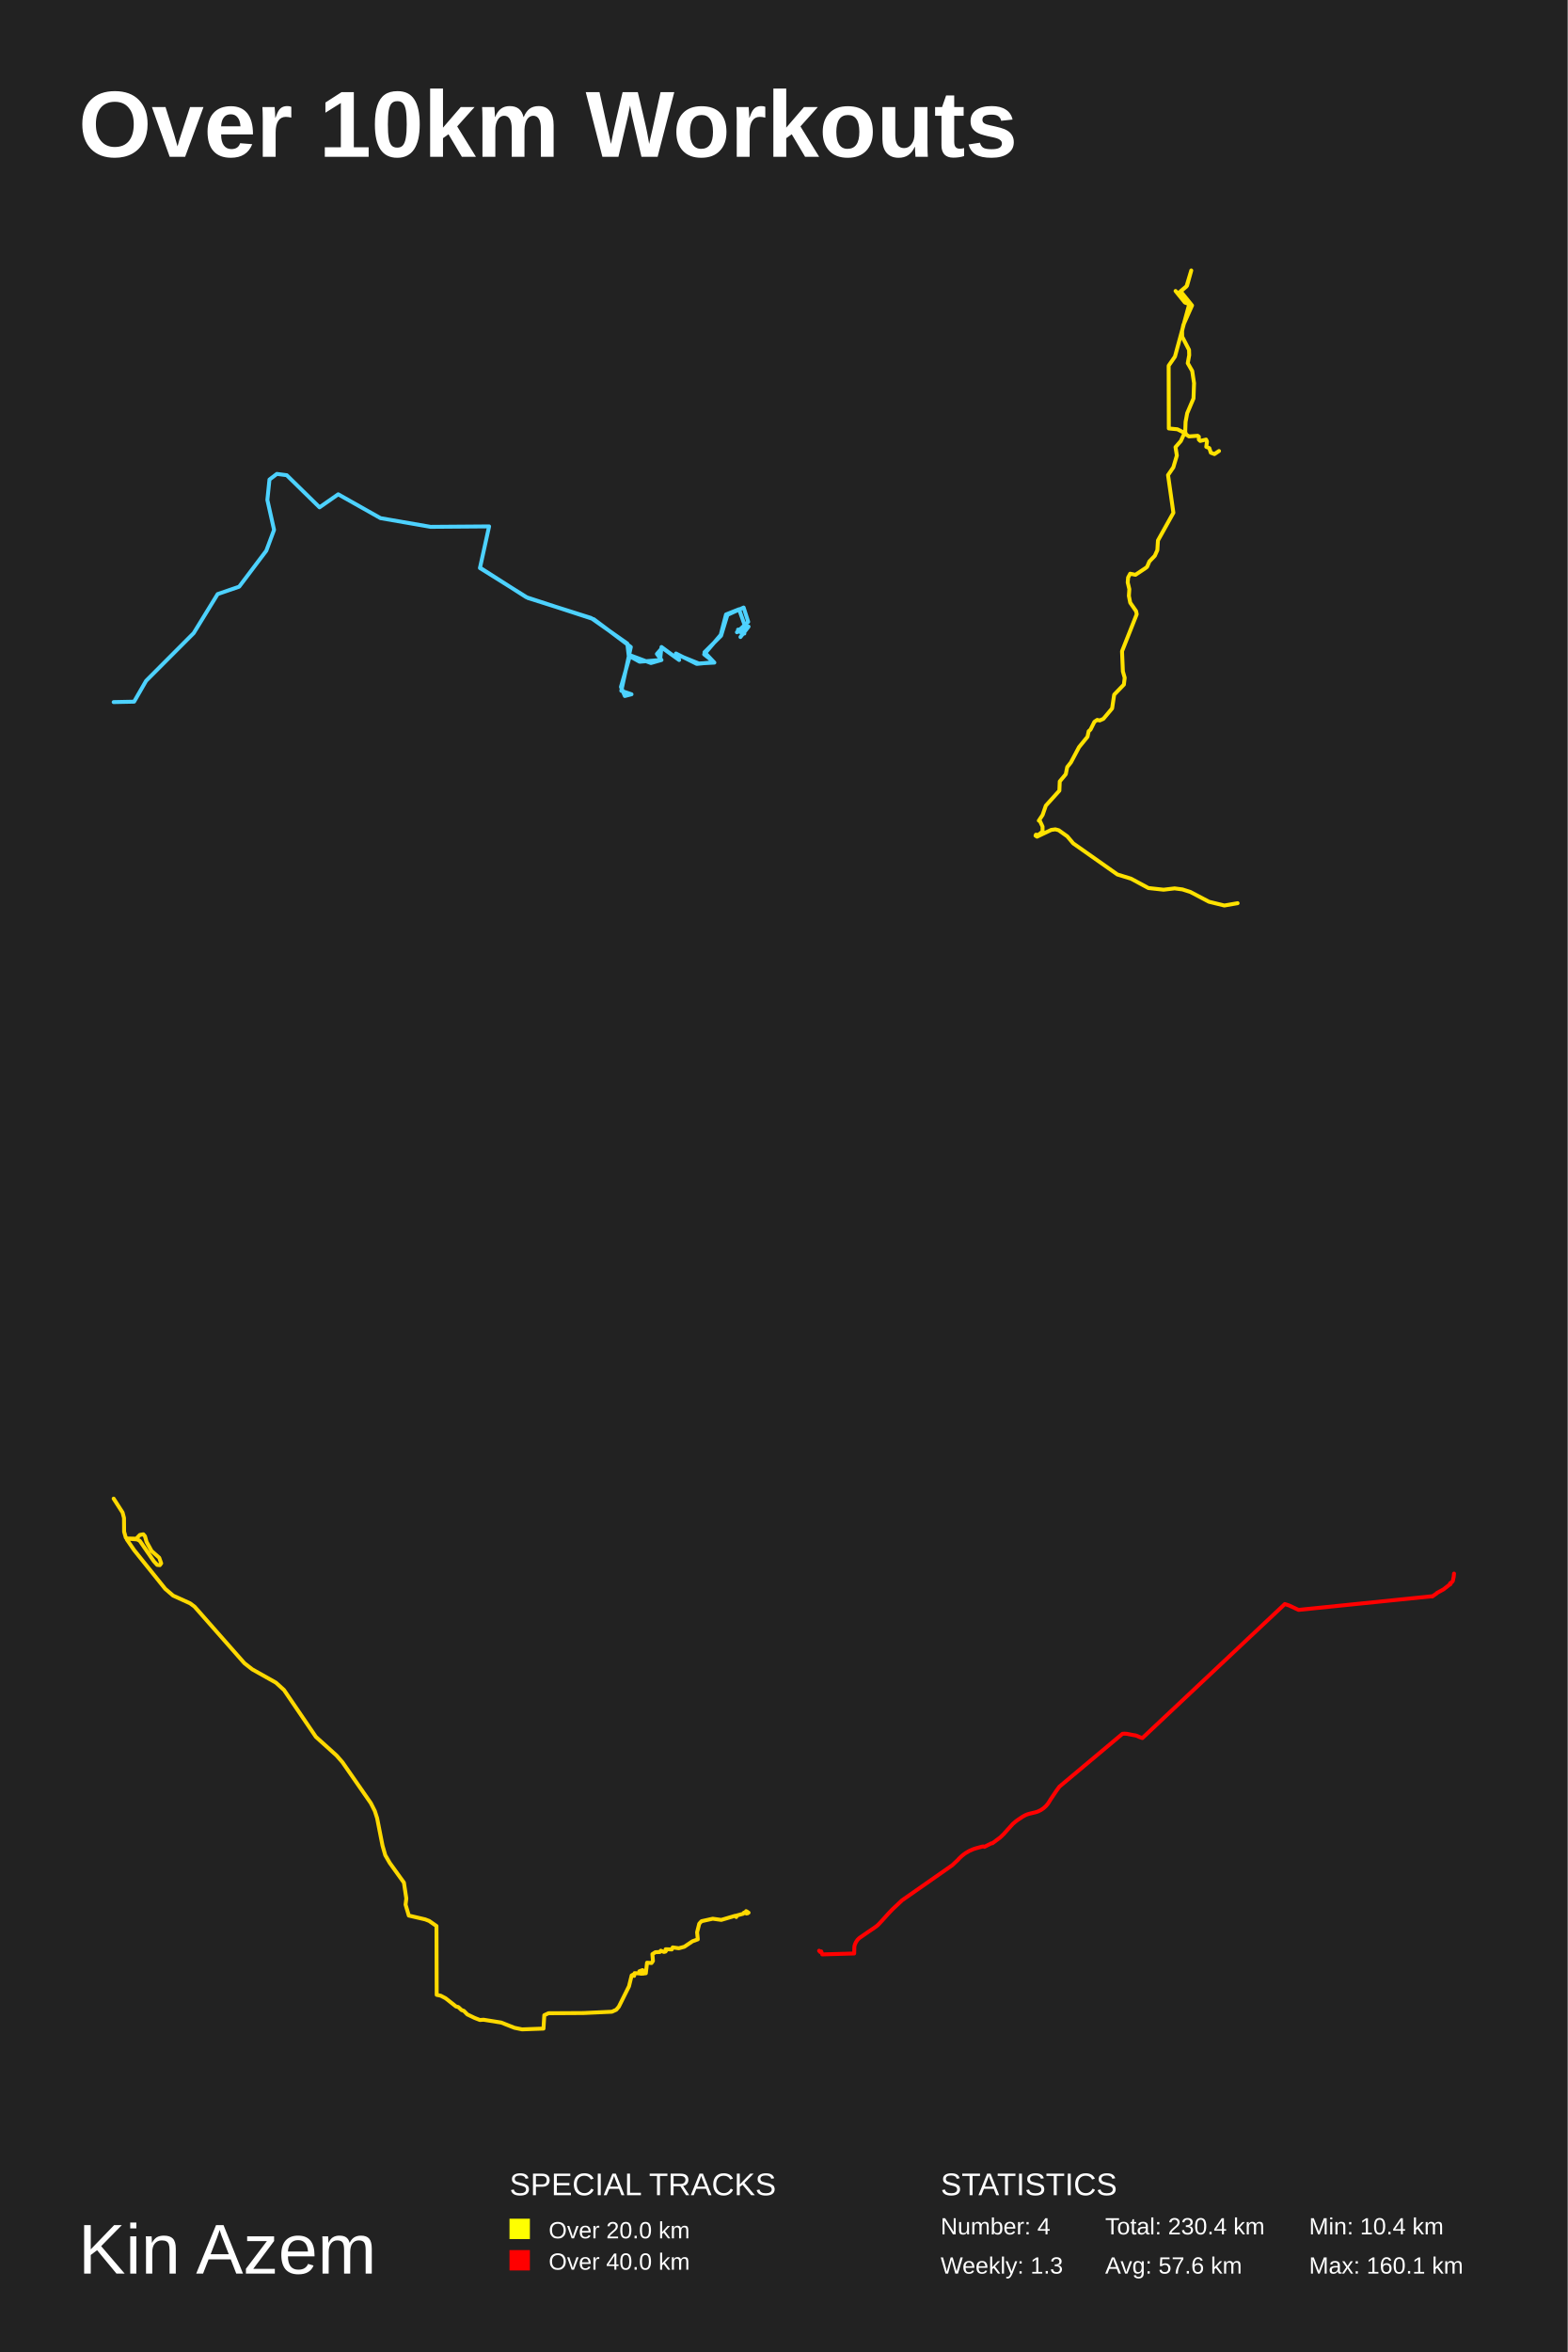
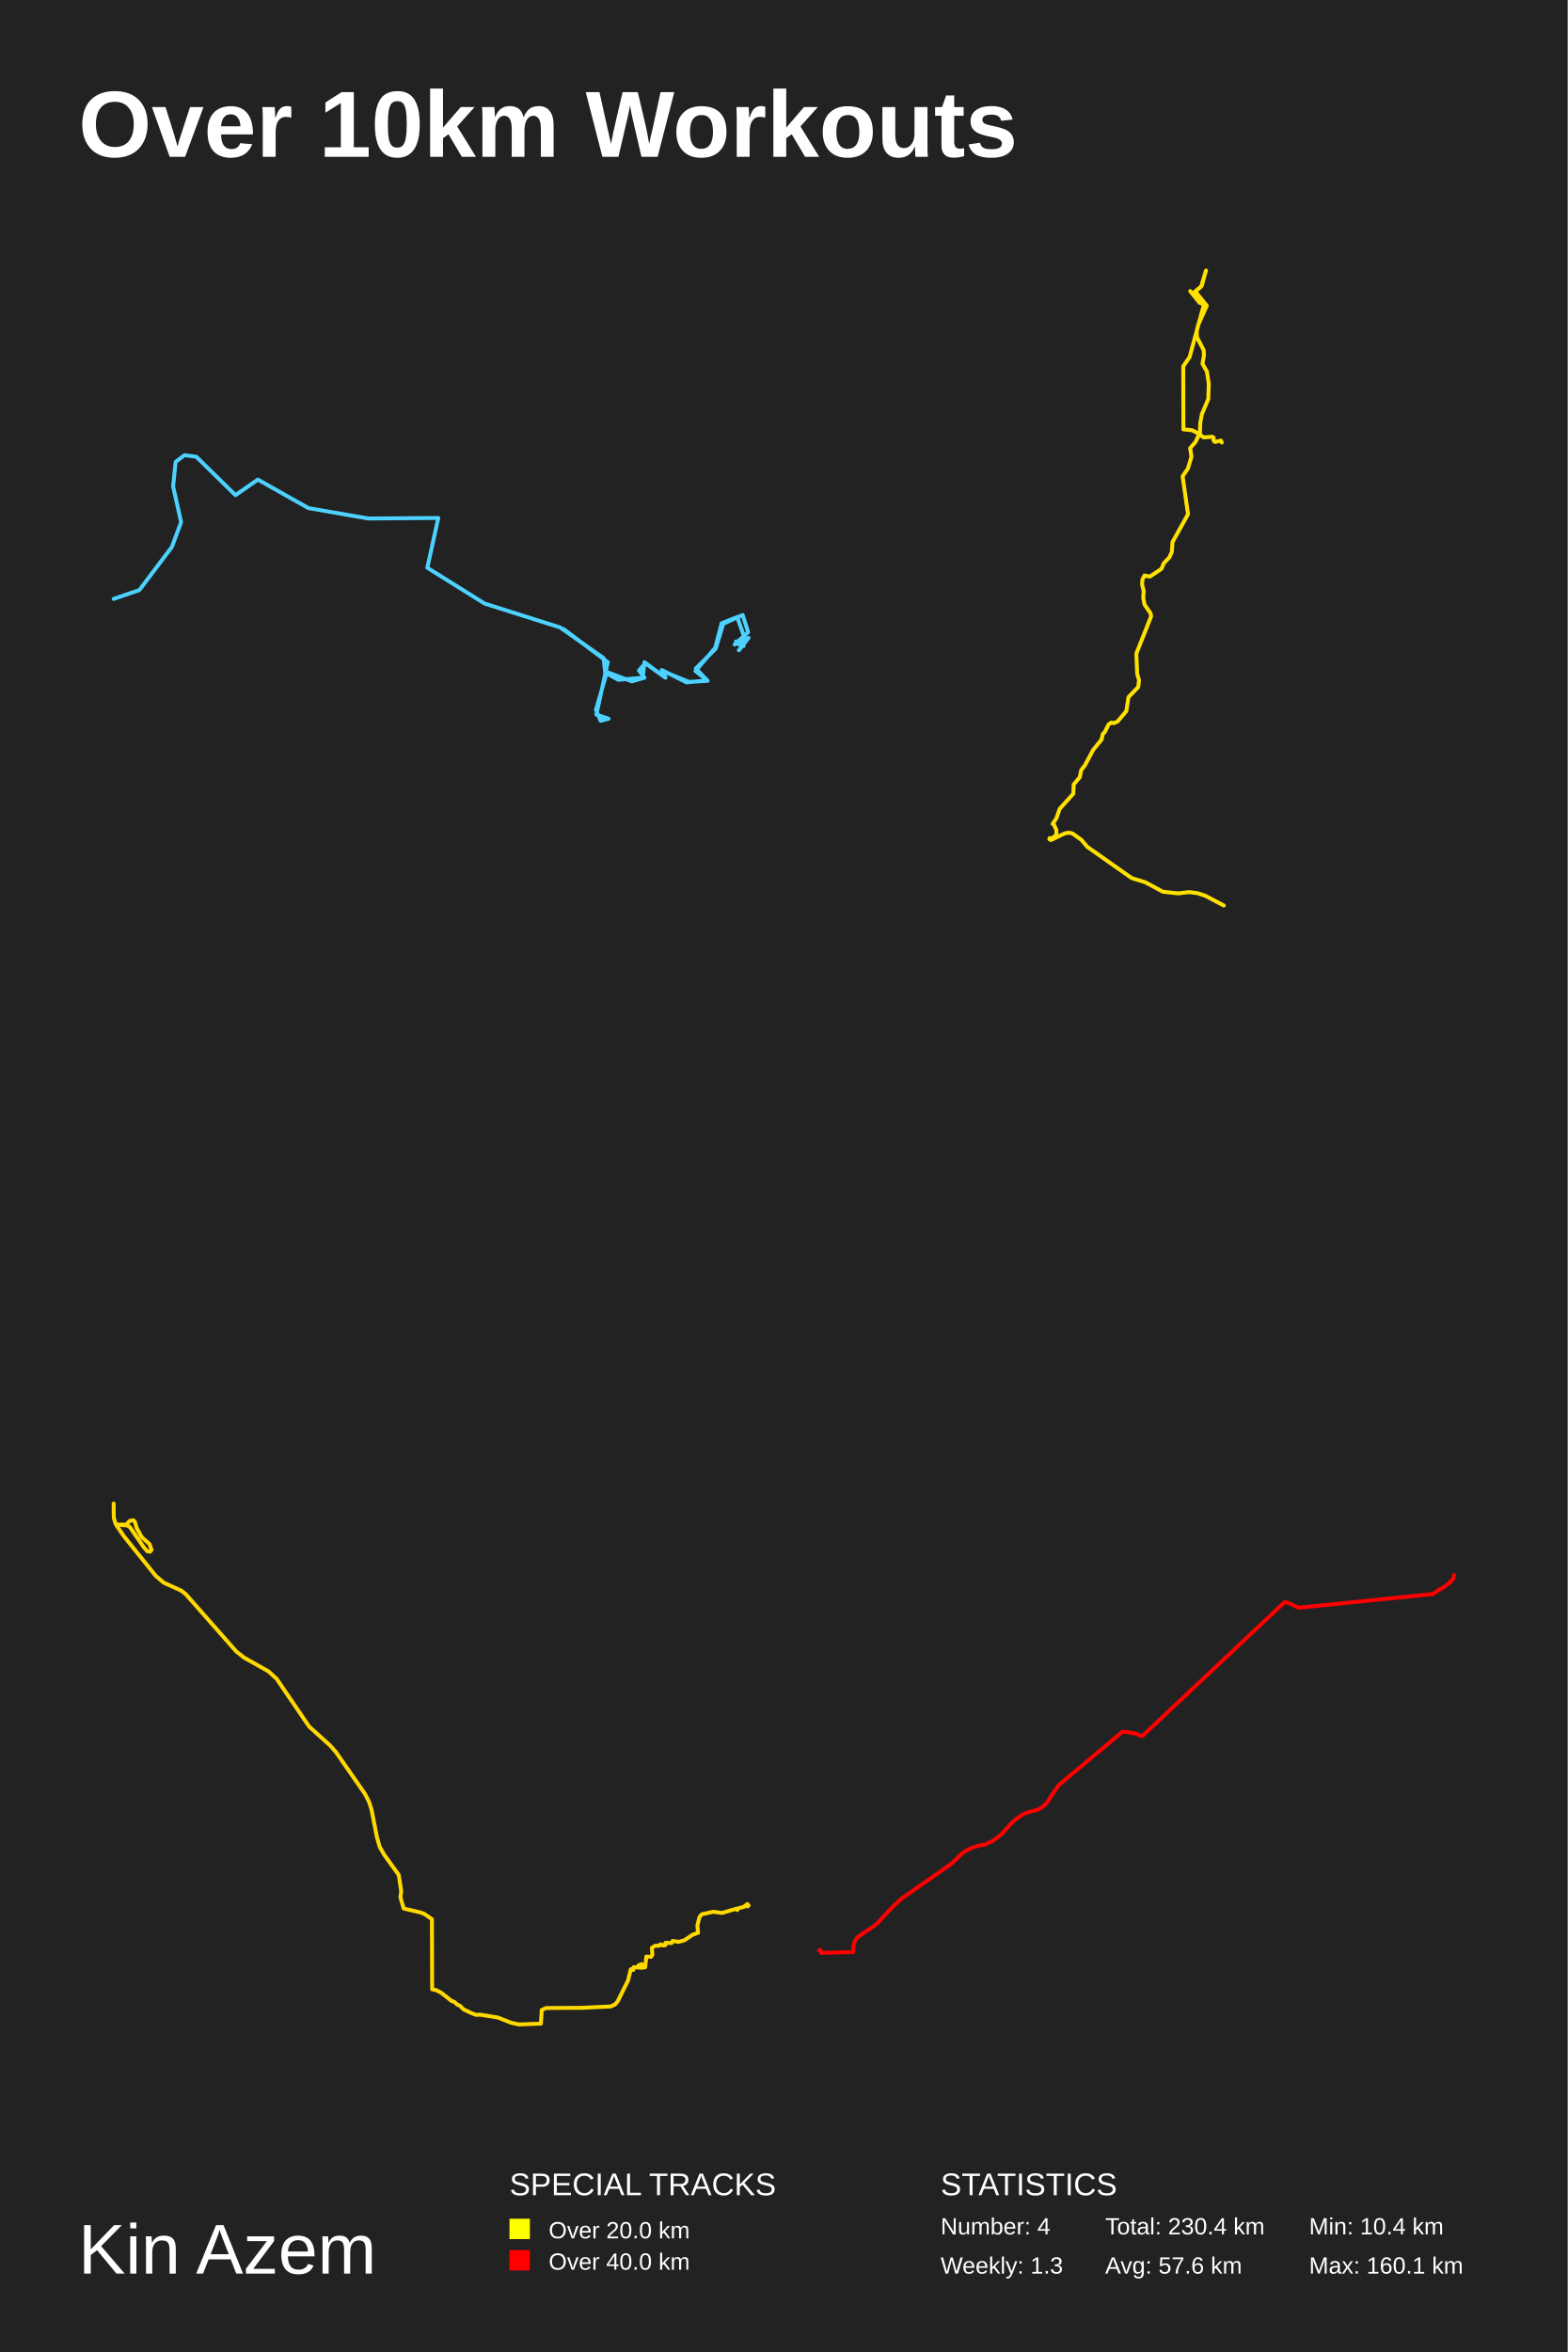
<svg xmlns="http://www.w3.org/2000/svg" baseProfile="full" height="300mm" version="1.1" viewBox="0,0,200,300" width="200mm">
  <defs />
  <rect fill="#222222" height="300" width="200" x="0" y="0" />
  <text fill="#FFFFFF" style="font-size:12px; font-family:Arial; font-weight:bold;" x="10" y="20">Over 10km Workouts</text>
  <text fill="#FFFFFF" style="font-size:9px; font-family:Arial" x="10" y="290">Kin Azem</text>
  <text fill="#FFFFFF" style="font-size:4px; font-family:Arial" x="65" y="280">SPECIAL TRACKS</text>
  <rect fill="yellow" height="2.6" width="2.6" x="65" y="283" />
  <text fill="#FFFFFF" style="font-size:3px; font-family:Arial" x="70" y="285.5">Over 20.0 km</text>
  <rect fill="red" height="2.6" width="2.6" x="65" y="287" />
  <text fill="#FFFFFF" style="font-size:3px; font-family:Arial" x="70" y="289.5">Over 40.0 km</text>
  <text fill="#FFFFFF" style="font-size:4px; font-family:Arial" x="120" y="280">STATISTICS</text>
  <text fill="#FFFFFF" style="font-size:3px; font-family:Arial" x="120" y="285">Number: 4</text>
  <text fill="#FFFFFF" style="font-size:3px; font-family:Arial" x="120" y="290">Weekly: 1.3</text>
  <text fill="#FFFFFF" style="font-size:3px; font-family:Arial" x="141" y="285">Total: 230.4 km</text>
  <text fill="#FFFFFF" style="font-size:3px; font-family:Arial" x="141" y="290">Avg: 57.6 km</text>
  <text fill="#FFFFFF" style="font-size:3px; font-family:Arial" x="167" y="285">Min: 10.4 km</text>
  <text fill="#FFFFFF" style="font-size:3px; font-family:Arial" x="167" y="290">Max: 160.1 km</text>
-   <polyline fill="none" opacity="1" points="61.229,72.4 67.121,76.162 75.756,78.984 80.478,82.525 79.264,88.113 80.568,88.556 79.714,88.777 79.219,87.615 80.388,83.576 83.042,84.572 84.391,84.185 83.806,83.41 84.481,82.636 86.64,84.185 86.415,83.521 89.159,84.628 91.137,84.517 89.878,83.189 91.992,81.087 92.801,78.431 94.87,77.49 95.455,79.316 94.016,80.644 94.87,80.146 94.96,80.81 94.376,80.589 95.5,79.925 94.466,81.253 94.96,80.589 94.151,80.312 95.185,80.257 94.286,77.711 92.622,78.375 91.947,80.976 89.833,83.466 91.092,84.462 88.889,84.683 86.235,83.355 86.415,84.019 84.391,82.525 84.211,84.185 81.603,84.406 80.208,83.632 80.029,82.082 75.396,78.818 67.346,76.273 61.229,72.455 62.398,67.143 54.933,67.199 48.546,66.092 43.149,63.049 40.765,64.709 36.583,60.614 35.323,60.448 34.379,61.167 34.109,63.768 34.964,67.586 33.974,70.242 30.511,74.834 27.768,75.775 24.709,80.755 18.638,86.841 17.109,89.497 14.5,89.552" stroke="#4dd2ff" stroke-dasharray="none" stroke-linecap="round" stroke-linejoin="round" stroke-width="0.5" />
-   <polyline fill="none" opacity="1" points="155.517,57.526 154.934,57.92 154.472,57.745 154.281,57.159 153.89,56.993 153.982,56.32 153.868,56.066 153.122,56.241 152.945,56.075 152.945,55.699 152.795,55.585 151.687,55.664 151.331,55.428 151.204,55.113 151.253,53.81 151.459,52.7 152.262,50.819 152.333,48.869 152.099,47.321 151.53,46.325 151.715,45.293 151.694,44.628 150.82,42.94 150.806,42.232 150.969,41.445 152.078,38.961 150.614,37.15 151.431,36.459 151.978,34.5 151.367,36.538 150.344,37.404 150.216,37.299 150.429,37.666 149.974,37.115 151.168,38.593 151.751,38.803 151.957,39.013 151.786,39.048 151.957,39.013 150.393,37.579 151.189,38.585 151.793,38.794 151.893,38.725 151.772,38.602 149.896,45.485 149.093,46.648 149.114,54.649 150.209,54.754 151.125,55.218 150.649,56.25 149.967,57.028 150.138,58.103 149.69,59.607 149.015,60.595 149.697,65.404 147.729,68.936 147.651,70.169 147.324,70.894 146.634,71.611 146.343,72.302 146.158,72.45 144.858,73.316 144.183,73.176 143.92,73.666 143.87,74.286 144.076,75.152 144.019,76.008 144.19,76.874 144.936,77.949 145.021,78.342 143.145,83.071 143.252,85.632 143.486,86.454 143.38,87.319 142.143,88.604 141.88,90.36 140.765,91.689 140.289,91.899 139.983,91.82 139.621,92.065 139.123,93.061 138.889,93.271 138.74,93.97 137.659,95.298 136.622,97.247 136.153,97.841 135.968,98.75 135.201,99.668 135.151,100.847 133.424,102.761 133.012,103.949 132.529,104.675 132.664,104.709 133.005,105.435 133.005,106.064 132.465,106.501 132.159,106.466 132.11,106.597 132.301,106.719 134.114,105.854 134.639,105.784 135.066,105.898 136.167,106.684 136.92,107.575 142.556,111.542 144.289,112.075 146.514,113.272 148.446,113.482 149.853,113.316 150.848,113.447 151.864,113.77 154.238,115.019 156.199,115.5 157.89,115.203" stroke="#ffe200" stroke-dasharray="none" stroke-linecap="round" stroke-linejoin="round" stroke-width="0.5" />
-   <polyline fill="none" opacity="1" points="95.291,243.814 95.284,243.915 95.395,243.89 95.291,243.948 95.284,243.848 95.5,243.965 95.367,244.024 95.423,243.94 95.312,243.865 95.346,243.957 95.256,243.932 95.374,244.015 95.36,243.873 95.235,243.898 95.256,244.032 95.367,244.049 95.263,244.049 95.186,243.764 95.346,243.948 95.228,244.074 95.172,243.823 95.284,243.948 94.914,243.957 94.816,244.099 93.965,244.333 93.93,244.518 93.797,244.359 92.017,244.886 90.929,244.735 89.491,245.053 89.205,245.372 88.933,246.468 89.023,247.364 88.339,247.615 87.306,248.31 86.595,248.503 85.82,248.394 85.708,248.653 84.92,248.628 84.982,248.804 84.906,248.921 84.703,248.972 84.298,248.812 84.18,248.98 83.615,249.005 83.231,249.248 83.3,250.127 83.119,250.386 82.547,250.344 82.393,251.692 81.765,251.751 81.702,251.592 81.974,251.642 81.549,251.717 81.702,251.592 81.563,251.441 81.974,251.29 81.758,251.726 82.065,251.742 80.955,251.676 80.9,252.027 80.725,251.885 80.746,251.977 80.586,251.96 80.244,253.358 78.945,255.962 78.617,256.347 78.066,256.598 74.444,256.765 69.977,256.79 69.44,257.041 69.335,258.749 66.606,258.849 65.636,258.648 63.94,257.979 61.686,257.619 61.225,257.652 60.541,257.385 59.62,256.941 59.181,256.489 58.887,256.388 58.469,256.003 58.176,255.928 56.849,254.882 56.228,254.555 55.712,254.446 55.684,245.665 54.756,245.02 54.239,244.819 52.153,244.333 51.741,242.935 51.838,242.157 51.531,240.131 49.717,237.61 49.151,236.631 48.796,235.391 48.112,231.908 47.818,230.995 47.309,229.991 43.687,224.773 42.94,223.919 40.302,221.541 36.233,215.561 35.2,214.623 32.178,212.923 31.173,212.135 24.822,204.932 24.25,204.504 22.086,203.524 21.081,202.662 17.11,197.719 16.175,196.353 16.28,196.236 17.382,196.261 17.836,195.784 18.283,195.7 18.492,195.943 18.701,196.672 19.337,197.828 20.314,198.691 20.565,199.403 20.39,199.637 20.055,199.604 19.63,199.143 17.829,196.529 17.487,196.353 16.301,196.261 16.049,196.127 15.833,195.373 15.819,193.614 15.638,192.927 14.5,191.151" stroke="#ffd900" stroke-dasharray="none" stroke-linecap="round" stroke-linejoin="round" stroke-width="0.5" />
-   <polyline fill="none" opacity="1" points="185.5,200.712 185.452,201.182 185.415,201.295 185.365,201.597 185.337,201.663 185.241,201.792 185,201.948 184.996,201.968 185.032,202.038 185.042,202.016 185.042,202.027 185.063,202.022 185.054,202.054 185.042,202.052 185.026,202.076 185.018,202.067 185.014,202.079 184.989,202.083 184.994,202.101 184.992,202.09 184.982,202.108 184.987,202.096 184.976,202.108 184.97,202.091 184.161,202.725 183.319,203.183 183.31,203.221 182.72,203.634 182.682,203.601 182.694,203.611 182.689,203.604 165.663,205.343 164.439,204.772 163.914,204.599 145.744,221.69 145.356,221.558 145.088,221.43 144.897,221.373 144.896,221.361 144.53,221.303 143.775,221.152 143.486,221.13 143.202,221.147 135.158,227.889 134.788,228.392 134.057,229.482 133.805,229.889 133.648,230.116 133.424,230.379 133.116,230.653 132.776,230.882 132.41,231.059 132.089,231.162 131.287,231.354 131.09,231.415 130.836,231.516 130.474,231.711 129.796,232.165 129.581,232.327 129.221,232.635 128.519,233.404 128.076,233.909 127.628,234.347 126.621,235.101 126.549,235.093 126.473,235.135 126.416,235.147 125.588,235.567 125.517,235.53 125.443,235.515 125.306,235.535 124.516,235.751 124.192,235.855 123.697,236.069 123.228,236.336 122.951,236.532 122.639,236.787 122.349,237.065 122.217,237.219 121.482,237.913 115.076,242.391 113.843,243.549 113.299,244.121 112.81,244.669 112.15,245.386 111.933,245.598 111.604,245.849 110.645,246.498 109.708,247.145 109.587,247.239 109.431,247.391 109.314,247.546 109.186,247.754 109.095,247.947 109.019,248.172 108.994,248.346 108.972,249.17 104.897,249.288 104.923,249.26 104.824,249.071 104.771,248.9 104.659,248.991 104.611,248.953 104.534,248.846 104.5,248.82 104.505,248.835 104.538,248.852 104.525,248.852 104.5,248.818" stroke="red" stroke-dasharray="none" stroke-linecap="round" stroke-linejoin="round" stroke-width="0.5" />
+   <polyline fill="none" opacity="1" points="71.888,80.228 77.536,84.462 76.084,91.145 77.643,91.674 76.622,91.939 76.03,90.55 77.428,85.719 80.602,86.91 82.215,86.447 81.516,85.521 82.323,84.595 84.904,86.447 84.635,85.653 87.916,86.977 90.283,86.844 88.777,85.256 91.305,82.742 92.273,79.566 94.747,78.441 95.446,80.625 93.725,82.213 94.747,81.617 94.855,82.411 94.155,82.146 95.5,81.352 94.263,82.94 94.855,82.146 93.886,81.816 95.124,81.749 94.048,78.706 92.058,79.5 91.251,82.61 88.723,85.587 90.229,86.778 87.594,87.043 84.42,85.455 84.635,86.249 82.215,84.462 82.0,86.447 78.88,86.712 77.213,85.786 76.998,83.933 71.458,80.029 61.831,76.985 54.516,72.42 55.914,66.067 46.986,66.134 39.349,64.81 32.894,61.171 30.044,63.156 25.042,58.259 23.536,58.061 22.406,58.921 22.084,62.031 23.106,66.597 21.922,69.773 17.781,75.265 14.5,76.39" stroke="#4dd2ff" stroke-dasharray="none" stroke-linecap="round" stroke-linejoin="round" stroke-width="0.5" />
+   <polyline fill="none" opacity="1" points="155.873,56.45 155.758,56.195 155.008,56.371 154.829,56.204 154.829,55.825 154.679,55.711 153.564,55.79 153.206,55.553 153.078,55.236 153.128,53.925 153.335,52.808 154.143,50.917 154.214,48.955 153.978,47.398 153.407,46.395 153.592,45.357 153.571,44.688 152.692,42.99 152.677,42.278 152.842,41.486 153.957,38.987 152.484,37.166 153.307,36.471 153.857,34.5 153.242,36.55 152.213,37.421 152.084,37.316 152.299,37.685 151.841,37.131 153.042,38.618 153.628,38.829 153.835,39.04 153.664,39.075 153.835,39.04 152.263,37.597 153.063,38.609 153.671,38.82 153.771,38.75 153.65,38.627 151.762,45.551 150.955,46.721 150.976,54.77 152.077,54.875 152.999,55.342 152.52,56.379 151.834,57.162 152.005,58.244 151.555,59.757 150.876,60.751 151.562,65.588 149.582,69.142 149.504,70.382 149.175,71.111 148.481,71.833 148.188,72.527 148.002,72.677 146.694,73.547 146.015,73.407 145.751,73.899 145.701,74.524 145.908,75.394 145.851,76.256 146.022,77.127 146.773,78.208 146.859,78.604 144.971,83.361 145.079,85.937 145.315,86.764 145.207,87.634 143.963,88.927 143.699,90.694 142.577,92.03 142.098,92.241 141.79,92.162 141.426,92.408 140.925,93.41 140.689,93.621 140.539,94.325 139.453,95.661 138.409,97.621 137.937,98.219 137.751,99.133 136.979,100.056 136.929,101.243 135.192,103.168 134.778,104.364 134.292,105.093 134.427,105.128 134.771,105.858 134.771,106.491 134.227,106.93 133.92,106.895 133.87,107.027 134.063,107.15 135.886,106.28 136.415,106.21 136.844,106.324 137.952,107.115 138.709,108.012 144.378,112.002 146.122,112.538 148.36,113.742 150.304,113.953 151.72,113.786 152.72,113.918 153.743,114.243 156.13,115.5" stroke="#ffe200" stroke-dasharray="none" stroke-linecap="round" stroke-linejoin="round" stroke-width="0.5" />
+   <polyline fill="none" opacity="1" points="95.337,242.857 95.5,243.045 95.379,243.173 95.322,242.917 95.436,243.045 95.059,243.053 94.96,243.198 94.093,243.437 94.057,243.625 93.922,243.463 92.109,244 91,243.846 89.536,244.17 89.245,244.494 88.967,245.611 89.06,246.524 88.363,246.78 87.311,247.487 86.586,247.684 85.797,247.573 85.683,247.837 84.88,247.811 84.944,247.99 84.866,248.11 84.66,248.161 84.247,247.999 84.127,248.17 83.551,248.195 83.16,248.442 83.231,249.338 83.046,249.602 82.463,249.559 82.307,250.932 81.667,250.992 81.603,250.83 81.88,250.881 81.447,250.958 81.603,250.83 81.461,250.676 81.88,250.523 81.66,250.966 81.973,250.983 80.843,250.915 80.786,251.273 80.608,251.128 80.629,251.222 80.466,251.205 80.117,252.629 78.795,255.28 78.461,255.673 77.9,255.928 74.21,256.099 69.661,256.124 69.114,256.38 69.007,258.119 66.228,258.222 65.24,258.017 63.512,257.335 61.216,256.969 60.747,257.003 60.051,256.73 59.112,256.278 58.664,255.818 58.366,255.715 57.939,255.323 57.641,255.246 56.29,254.181 55.658,253.848 55.132,253.737 55.103,244.793 54.158,244.136 53.632,243.932 51.506,243.437 51.087,242.013 51.186,241.22 50.874,239.156 49.025,236.589 48.45,235.592 48.087,234.329 47.39,230.782 47.092,229.852 46.573,228.829 42.884,223.515 42.123,222.645 39.436,220.222 35.292,214.132 34.24,213.176 31.162,211.445 30.138,210.643 23.67,203.306 23.087,202.871 20.883,201.872 19.86,200.993 15.815,195.959 14.863,194.569 14.969,194.449 16.092,194.475 16.554,193.988 17.009,193.903 17.223,194.15 17.436,194.893 18.083,196.07 19.078,196.949 19.334,197.674 19.156,197.913 18.815,197.879 18.381,197.41 16.547,194.748 16.199,194.569 14.99,194.475 14.735,194.338 14.514,193.57 14.5,191.778" stroke="#ffd900" stroke-dasharray="none" stroke-linecap="round" stroke-linejoin="round" stroke-width="0.5" />
+   <polyline fill="none" opacity="1" points="185.5,200.899 185.463,201.012 185.413,201.315 185.385,201.381 185.289,201.511 185.047,201.667 185.044,201.687 185.08,201.758 185.089,201.735 185.089,201.746 185.11,201.742 185.102,201.774 185.09,201.771 185.074,201.795 185.066,201.786 185.061,201.798 185.036,201.802 185.041,201.82 185.039,201.81 185.03,201.827 185.034,201.815 185.024,201.827 185.017,201.81 184.206,202.445 183.364,202.905 183.354,202.942 182.763,203.356 182.725,203.323 182.737,203.334 182.732,203.326 165.672,205.069 164.445,204.496 163.92,204.323 145.714,221.448 145.325,221.316 145.056,221.188 144.866,221.13 144.864,221.119 144.498,221.061 143.741,220.909 143.451,220.887 143.167,220.904 135.107,227.66 134.736,228.164 134.004,229.255 133.751,229.663 133.594,229.891 133.369,230.155 133.06,230.429 132.721,230.658 132.354,230.835 132.032,230.939 131.228,231.131 131.031,231.192 130.776,231.294 130.414,231.489 129.734,231.944 129.519,232.106 129.158,232.415 128.455,233.185 128.01,233.691 127.562,234.13 126.553,234.886 126.481,234.877 126.405,234.92 126.347,234.932 125.518,235.353 125.447,235.315 125.373,235.301 125.236,235.321 124.444,235.537 124.12,235.641 123.623,235.855 123.153,236.123 122.875,236.319 122.564,236.575 122.273,236.853 122.14,237.007 121.404,237.703 114.985,242.19 113.75,243.351 113.205,243.924 112.714,244.473 112.054,245.191 111.836,245.403 111.506,245.655 110.545,246.305 109.606,246.953 109.485,247.048 109.329,247.2 109.212,247.355 109.084,247.564 108.992,247.757 108.917,247.983 108.891,248.156 108.869,248.983 104.786,249.101 104.812,249.073 104.712,248.883 104.659,248.712 104.548,248.803 104.5,248.765" stroke="red" stroke-dasharray="none" stroke-linecap="round" stroke-linejoin="round" stroke-width="0.5" />
</svg>
